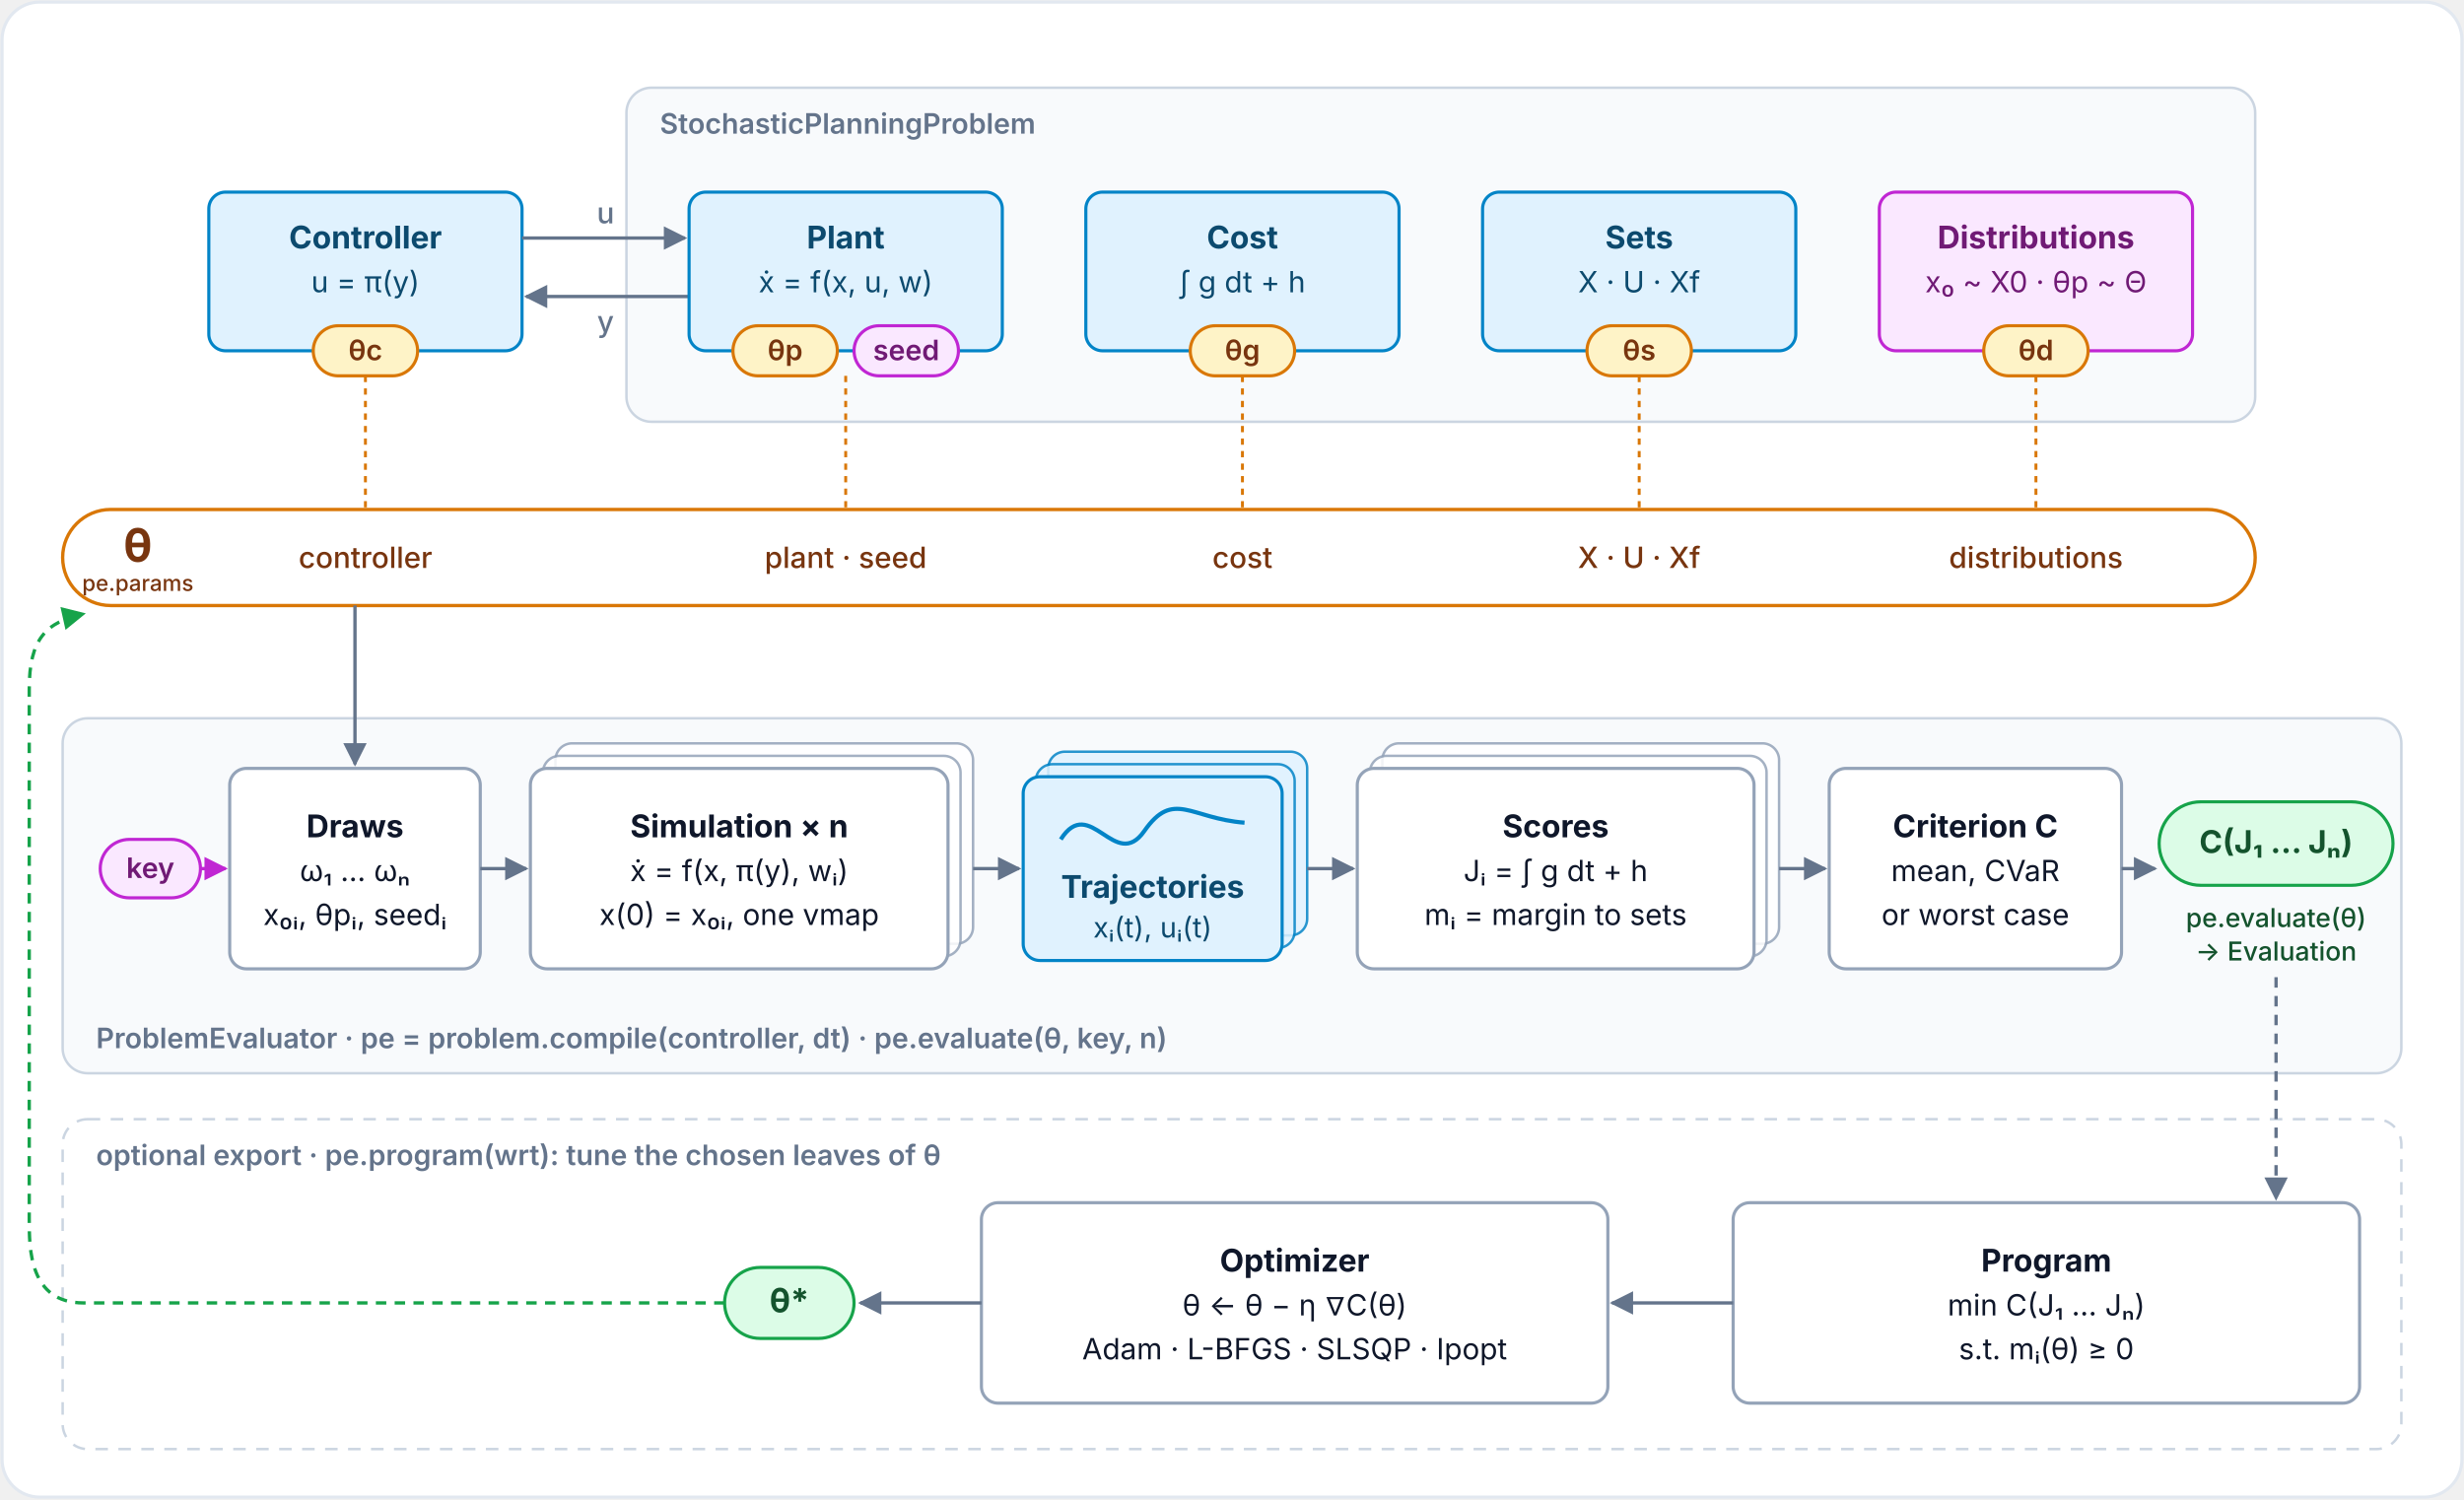
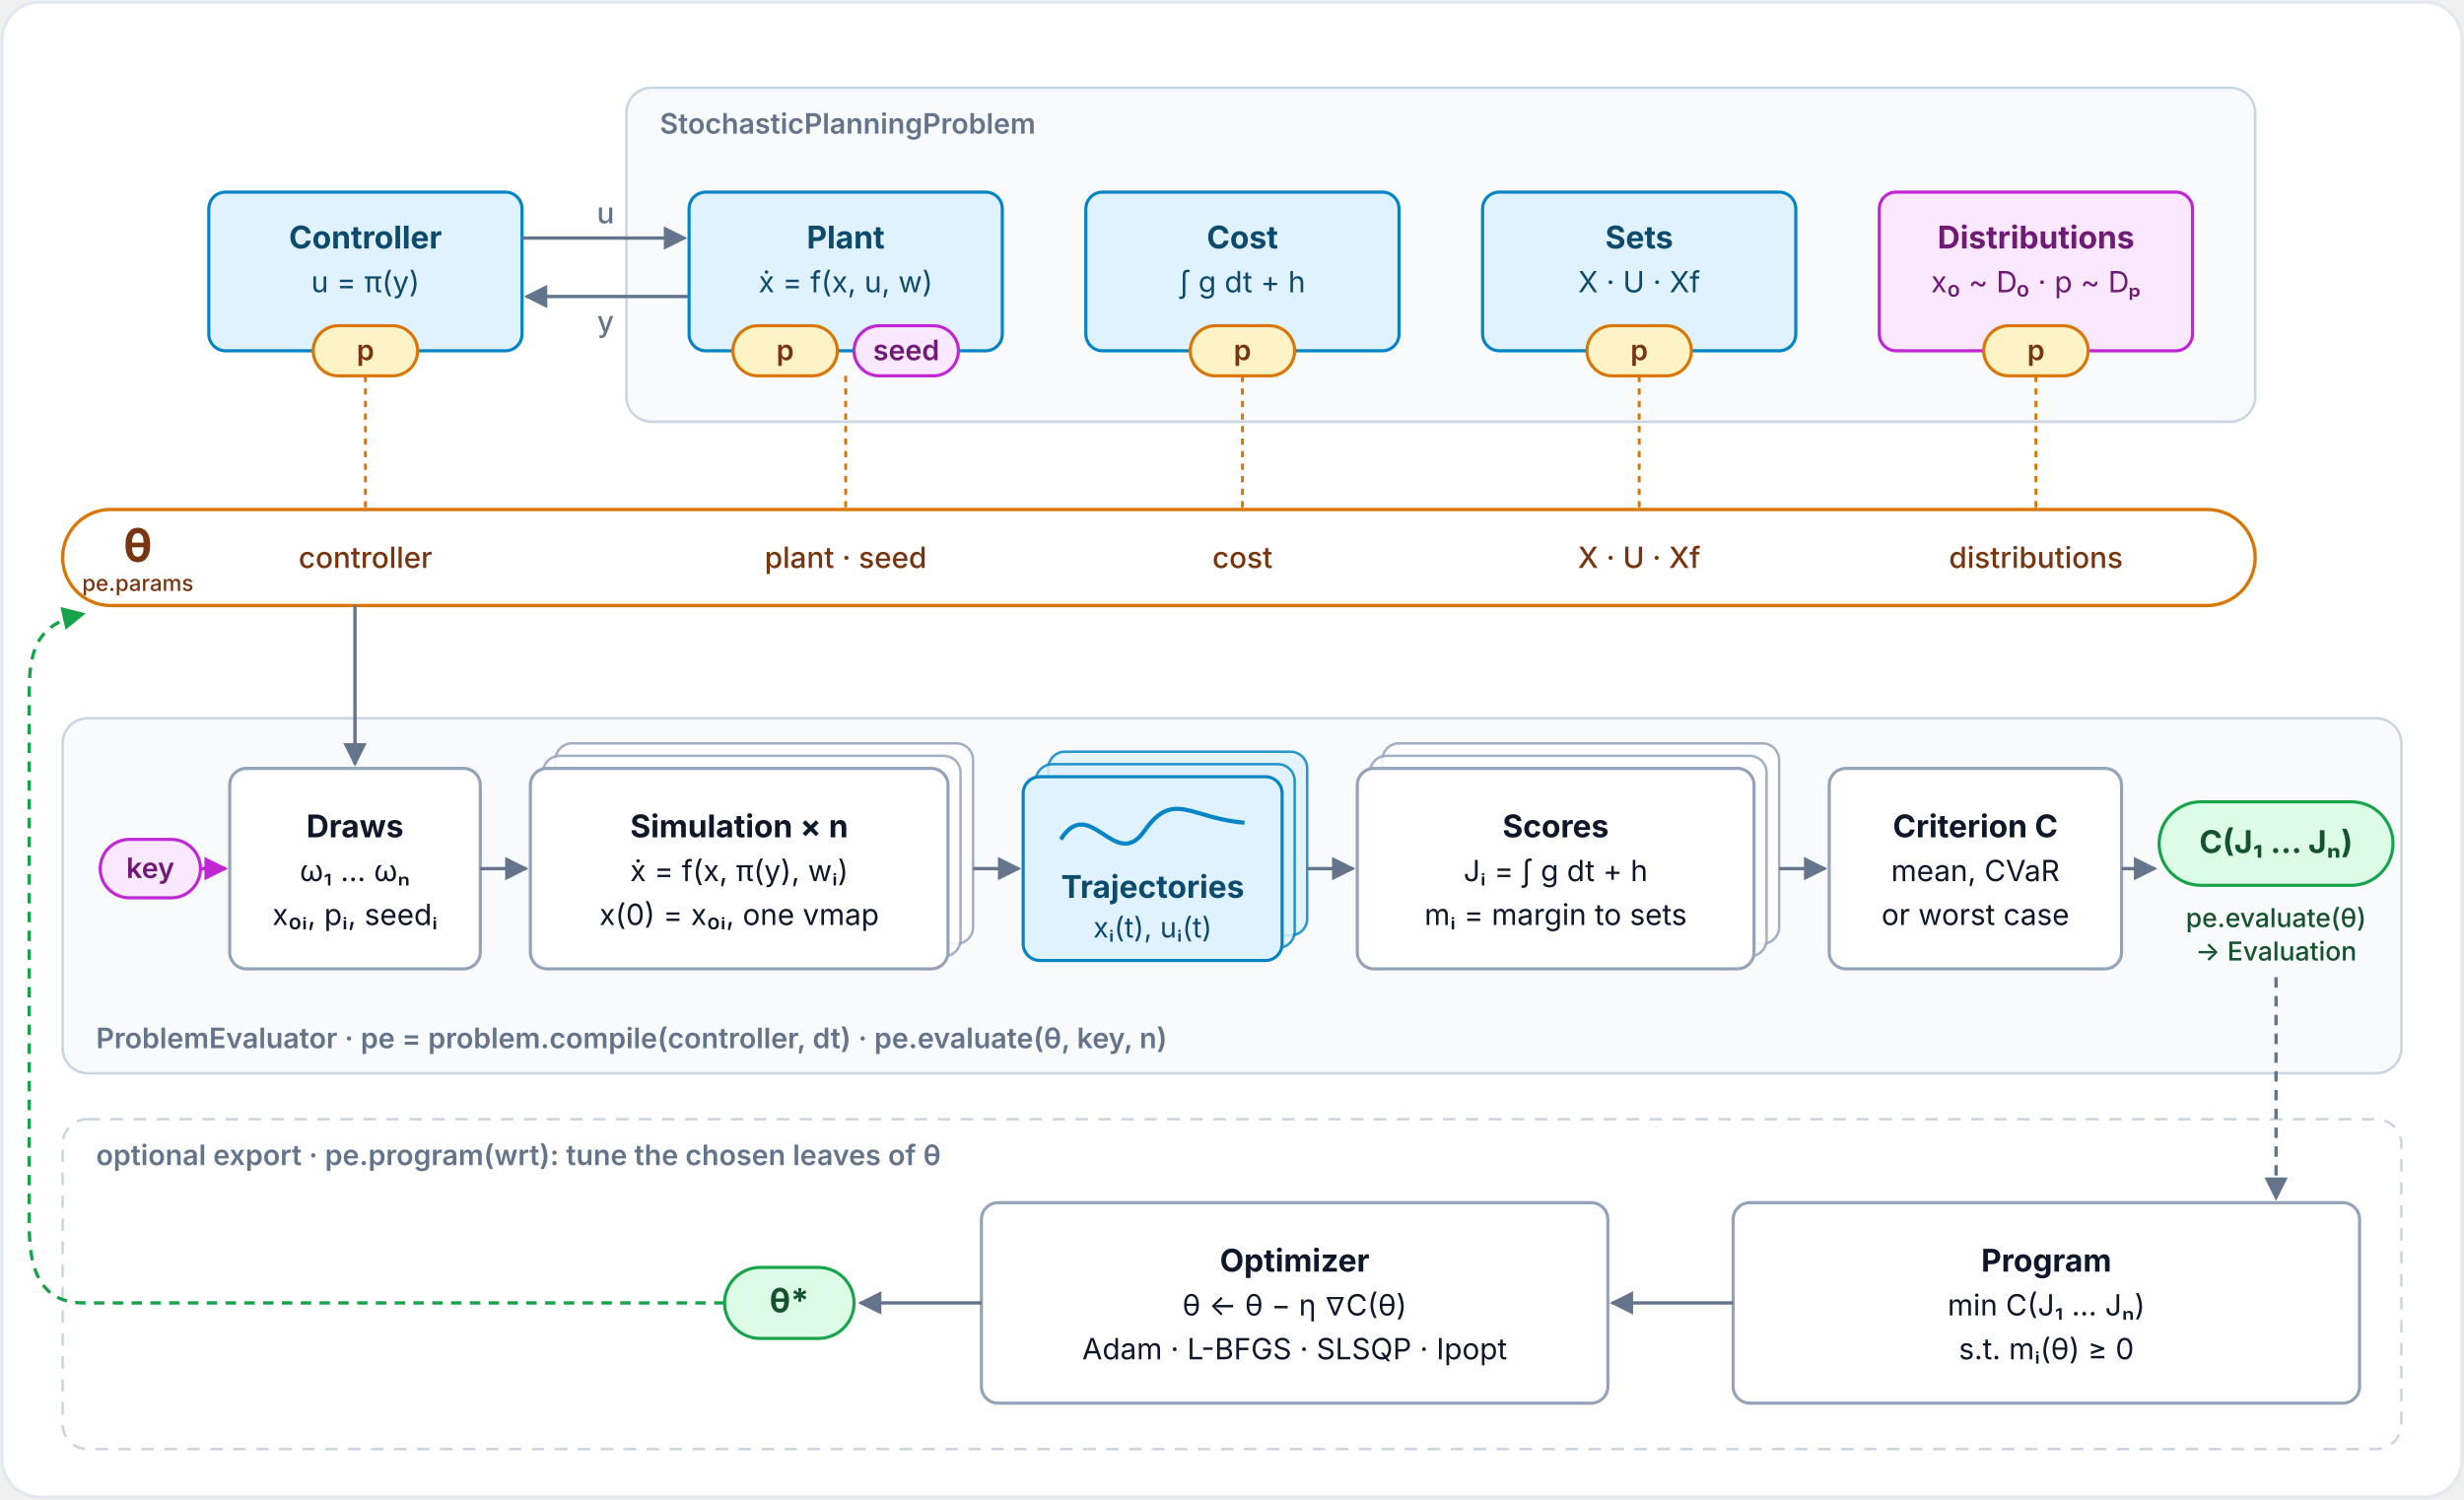
<svg xmlns="http://www.w3.org/2000/svg" viewBox="0 0 1180 718" width="1180" height="718" font-family="Inter, 'Helvetica Neue', Helvetica, Arial, sans-serif">
  <defs>
    <marker id="arr" viewBox="0 0 10 10" refX="9" refY="5" markerWidth="7" markerHeight="7" orient="auto-start-reverse">
      <path d="M0,0 L10,5 L0,10 z" fill="#64748b" />
    </marker>
    <marker id="arrg" viewBox="0 0 10 10" refX="9" refY="5" markerWidth="7" markerHeight="7" orient="auto-start-reverse">
      <path d="M0,0 L10,5 L0,10 z" fill="#16a34a" />
    </marker>
    <marker id="arrp" viewBox="0 0 10 10" refX="9" refY="5" markerWidth="7" markerHeight="7" orient="auto-start-reverse">
      <path d="M0,0 L10,5 L0,10 z" fill="#c026d3" />
    </marker>
    <marker id="arrt" viewBox="0 0 10 10" refX="9" refY="5" markerWidth="7" markerHeight="7" orient="auto-start-reverse">
      <path d="M0,0 L10,5 L0,10 z" fill="#0f766e" />
    </marker>
  </defs>
  <rect x="1" y="1" width="1178" height="716" rx="18" fill="#ffffff" stroke="#e2e8f0" stroke-width="1.5" />
  <rect x="300" y="42" width="780" height="160" rx="12" fill="#f8fafc" stroke="#cbd5e1" stroke-width="1.2" />
  <text x="316" y="64" font-size="13.5" font-weight="600" fill="#64748b" text-anchor="start">StochasticPlanningProblem</text>
  <rect x="100" y="92" width="150" height="76" rx="8" fill="#e0f2fe" stroke="#0284c7" stroke-width="1.5" />
  <text x="175.0" y="119.0" font-size="15" font-weight="650" fill="#0c4a6e" text-anchor="middle">Controller</text>
  <text x="175.0" y="140.0" font-size="14" font-weight="400" fill="#0c4a6e" text-anchor="middle">u = π(y)</text>
  <path d="M250,114 L328,114" fill="none" stroke="#64748b" stroke-width="1.6" marker-end="url(#arr)" />
  <text x="290.0" y="107" font-size="14" font-weight="500" fill="#64748b" text-anchor="middle">u</text>
  <path d="M330,142 L252,142" fill="none" stroke="#64748b" stroke-width="1.6" marker-end="url(#arr)" />
  <text x="290.0" y="159" font-size="14" font-weight="500" fill="#64748b" text-anchor="middle">y</text>
  <rect x="330" y="92" width="150" height="76" rx="8" fill="#e0f2fe" stroke="#0284c7" stroke-width="1.5" />
  <text x="405.0" y="119.0" font-size="15" font-weight="650" fill="#0c4a6e" text-anchor="middle">Plant</text>
  <text x="405.0" y="140.0" font-size="14" font-weight="400" fill="#0c4a6e" text-anchor="middle">ẋ = f(x, u, w)</text>
  <rect x="520" y="92" width="150" height="76" rx="8" fill="#e0f2fe" stroke="#0284c7" stroke-width="1.5" />
  <text x="595.0" y="119.0" font-size="15" font-weight="650" fill="#0c4a6e" text-anchor="middle">Cost</text>
  <text x="595.0" y="140.0" font-size="14" font-weight="400" fill="#0c4a6e" text-anchor="middle">∫ g dt + h</text>
  <rect x="710" y="92" width="150" height="76" rx="8" fill="#e0f2fe" stroke="#0284c7" stroke-width="1.5" />
  <text x="785.0" y="119.0" font-size="15" font-weight="650" fill="#0c4a6e" text-anchor="middle">Sets</text>
  <text x="785.0" y="140.0" font-size="14" font-weight="400" fill="#0c4a6e" text-anchor="middle">X · U · Xf</text>
  <rect x="900" y="92" width="150" height="76" rx="8" fill="#fae8ff" stroke="#c026d3" stroke-width="1.5" />
  <text x="975.0" y="119.0" font-size="15" font-weight="650" fill="#701a75" text-anchor="middle">Distributions</text>
-   <text x="975.0" y="140.0" font-size="14" font-weight="400" fill="#701a75" text-anchor="middle">x₀ ~ X0 · θp ~ Θ</text>
+   <text x="975.0" y="140.0" font-size="14" font-weight="400" fill="#701a75" text-anchor="middle">x₀ ~ D₀ · p ~ Dₚ</text>
  <rect x="30" y="244" width="1050" height="46" rx="23" fill="#ffffff" stroke="#d97706" stroke-width="1.6" />
  <text x="66" y="269" font-size="22" font-weight="700" fill="#78350f" text-anchor="middle">θ</text>
  <text x="66" y="283" font-size="10.5" font-weight="500" fill="#78350f" text-anchor="middle">pe.params</text>
  <path d="M175.0,180 L175.0,244" fill="none" stroke="#d97706" stroke-width="1.4" stroke-dasharray="3 3" />
  <rect x="150.0" y="156.0" width="50" height="24" rx="12.0" fill="#fef3c7" stroke="#d97706" stroke-width="1.5" />
-   <text x="175.0" y="172.5" font-size="13.5" font-weight="600" fill="#78350f" text-anchor="middle">θc</text>
+   <text x="175.0" y="172.5" font-size="13.5" font-weight="600" fill="#78350f" text-anchor="middle">p</text>
  <text x="175.0" y="272" font-size="14" font-weight="500" fill="#78350f" text-anchor="middle">controller</text>
  <path d="M405.0,180 L405.0,244" fill="none" stroke="#d97706" stroke-width="1.4" stroke-dasharray="3 3" />
  <rect x="351.0" y="156.0" width="50" height="24" rx="12.0" fill="#fef3c7" stroke="#d97706" stroke-width="1.5" />
-   <text x="376.0" y="172.5" font-size="13.5" font-weight="600" fill="#78350f" text-anchor="middle">θp</text>
+   <text x="376.0" y="172.5" font-size="13.5" font-weight="600" fill="#78350f" text-anchor="middle">p</text>
  <rect x="409.0" y="156.0" width="50" height="24" rx="12.0" fill="#fae8ff" stroke="#c026d3" stroke-width="1.5" />
  <text x="434.0" y="172.5" font-size="13.5" font-weight="600" fill="#701a75" text-anchor="middle">seed</text>
  <text x="405.0" y="272" font-size="14" font-weight="500" fill="#78350f" text-anchor="middle">plant · seed</text>
  <path d="M595.0,180 L595.0,244" fill="none" stroke="#d97706" stroke-width="1.4" stroke-dasharray="3 3" />
  <rect x="570.0" y="156.0" width="50" height="24" rx="12.0" fill="#fef3c7" stroke="#d97706" stroke-width="1.5" />
-   <text x="595.0" y="172.5" font-size="13.5" font-weight="600" fill="#78350f" text-anchor="middle">θg</text>
+   <text x="595.0" y="172.5" font-size="13.5" font-weight="600" fill="#78350f" text-anchor="middle">p</text>
  <text x="595.0" y="272" font-size="14" font-weight="500" fill="#78350f" text-anchor="middle">cost</text>
  <path d="M785.0,180 L785.0,244" fill="none" stroke="#d97706" stroke-width="1.4" stroke-dasharray="3 3" />
  <rect x="760.0" y="156.0" width="50" height="24" rx="12.0" fill="#fef3c7" stroke="#d97706" stroke-width="1.5" />
-   <text x="785.0" y="172.5" font-size="13.5" font-weight="600" fill="#78350f" text-anchor="middle">θs</text>
+   <text x="785.0" y="172.5" font-size="13.5" font-weight="600" fill="#78350f" text-anchor="middle">p</text>
  <text x="785.0" y="272" font-size="14" font-weight="500" fill="#78350f" text-anchor="middle">X · U · Xf</text>
  <path d="M975.0,180 L975.0,244" fill="none" stroke="#d97706" stroke-width="1.4" stroke-dasharray="3 3" />
  <rect x="950.0" y="156.0" width="50" height="24" rx="12.0" fill="#fef3c7" stroke="#d97706" stroke-width="1.5" />
-   <text x="975.0" y="172.5" font-size="13.5" font-weight="600" fill="#78350f" text-anchor="middle">θd</text>
+   <text x="975.0" y="172.5" font-size="13.5" font-weight="600" fill="#78350f" text-anchor="middle">p</text>
  <text x="975.0" y="272" font-size="14" font-weight="500" fill="#78350f" text-anchor="middle">distributions</text>
  <rect x="30" y="344" width="1120" height="170" rx="12" fill="#f8fafc" stroke="#cbd5e1" stroke-width="1.2" />
  <text x="46" y="502" font-size="13.5" font-weight="600" fill="#64748b" text-anchor="start">ProblemEvaluator · pe = problem.compile(controller, dt) · pe.evaluate(θ, key, n)</text>
  <rect x="48.0" y="402.0" width="48" height="28" rx="14.0" fill="#fae8ff" stroke="#c026d3" stroke-width="1.5" />
  <text x="72" y="420.5" font-size="13.5" font-weight="600" fill="#701a75" text-anchor="middle">key</text>
  <path d="M96,416.0 L108,416.0" fill="none" stroke="#c026d3" stroke-width="1.6" marker-end="url(#arrp)" />
  <path d="M170,290 L170,366" fill="none" stroke="#64748b" stroke-width="1.6" marker-end="url(#arr)" />
  <rect x="110" y="368" width="120" height="96" rx="8" fill="#ffffff" stroke="#94a3b8" stroke-width="1.5" />
  <text x="170.0" y="401.0" font-size="15" font-weight="650" fill="#0f172a" text-anchor="middle">Draws</text>
  <text x="170.0" y="422.0" font-size="14" font-weight="400" fill="#0f172a" text-anchor="middle">ω₁ … ωₙ</text>
-   <text x="170.0" y="443.0" font-size="14" font-weight="400" fill="#0f172a" text-anchor="middle">x₀ᵢ, θpᵢ, seedᵢ</text>
+   <text x="170.0" y="443.0" font-size="14" font-weight="400" fill="#0f172a" text-anchor="middle">x₀ᵢ, pᵢ, seedᵢ</text>
  <path d="M230,416.0 L252,416.0" fill="none" stroke="#64748b" stroke-width="1.6" marker-end="url(#arr)" />
  <rect x="266" y="356" width="200" height="96" rx="8" fill="#ffffff" stroke="#94a3b8" stroke-width="1.2" opacity="0.85" />
  <rect x="260" y="362" width="200" height="96" rx="8" fill="#ffffff" stroke="#94a3b8" stroke-width="1.2" opacity="0.85" />
  <rect x="254" y="368" width="200" height="96" rx="8" fill="#ffffff" stroke="#94a3b8" stroke-width="1.5" />
  <text x="354.0" y="401.0" font-size="15" font-weight="650" fill="#0f172a" text-anchor="middle">Simulation × n</text>
  <text x="354.0" y="422.0" font-size="14" font-weight="400" fill="#0f172a" text-anchor="middle">ẋ = f(x, π(y), wᵢ)</text>
  <text x="354.0" y="443.0" font-size="14" font-weight="400" fill="#0f172a" text-anchor="middle">x(0) = x₀ᵢ, one vmap</text>
  <path d="M466,416.0 L488,416.0" fill="none" stroke="#64748b" stroke-width="1.6" marker-end="url(#arr)" />
  <rect x="502" y="360" width="124" height="88" rx="8" fill="#e0f2fe" stroke="#0284c7" stroke-width="1.2" opacity="0.85" />
  <rect x="496" y="366" width="124" height="88" rx="8" fill="#e0f2fe" stroke="#0284c7" stroke-width="1.2" opacity="0.85" />
  <rect x="490" y="372" width="124" height="88" rx="8" fill="#e0f2fe" stroke="#0284c7" stroke-width="1.5" />
  <text x="552.0" y="421.0" font-size="15" font-weight="650" fill="#0c4a6e" text-anchor="middle" />
  <path d="M508,402 C522,380 534,418 548,398 S570,392 596,394" fill="none" stroke="#0284c7" stroke-width="2" />
  <text x="552.0" y="430" font-size="15" font-weight="650" fill="#0c4a6e" text-anchor="middle">Trajectories</text>
  <text x="552.0" y="449" font-size="13.5" font-weight="400" fill="#0c4a6e" text-anchor="middle">xᵢ(t), uᵢ(t)</text>
  <path d="M626,416.0 L648,416.0" fill="none" stroke="#64748b" stroke-width="1.6" marker-end="url(#arr)" />
  <rect x="662" y="356" width="190" height="96" rx="8" fill="#ffffff" stroke="#94a3b8" stroke-width="1.2" opacity="0.85" />
  <rect x="656" y="362" width="190" height="96" rx="8" fill="#ffffff" stroke="#94a3b8" stroke-width="1.2" opacity="0.85" />
  <rect x="650" y="368" width="190" height="96" rx="8" fill="#ffffff" stroke="#94a3b8" stroke-width="1.5" />
  <text x="745.0" y="401.0" font-size="15" font-weight="650" fill="#0f172a" text-anchor="middle">Scores</text>
  <text x="745.0" y="422.0" font-size="14" font-weight="400" fill="#0f172a" text-anchor="middle">Jᵢ = ∫ g dt + h</text>
  <text x="745.0" y="443.0" font-size="14" font-weight="400" fill="#0f172a" text-anchor="middle">mᵢ = margin to sets</text>
  <path d="M852,416.0 L874,416.0" fill="none" stroke="#64748b" stroke-width="1.6" marker-end="url(#arr)" />
  <rect x="876" y="368" width="140" height="96" rx="8" fill="#ffffff" stroke="#94a3b8" stroke-width="1.5" />
  <text x="946.0" y="401.0" font-size="15" font-weight="650" fill="#0f172a" text-anchor="middle">Criterion C</text>
  <text x="946.0" y="422.0" font-size="14" font-weight="400" fill="#0f172a" text-anchor="middle">mean, CVaR</text>
  <text x="946.0" y="443.0" font-size="14" font-weight="400" fill="#0f172a" text-anchor="middle">or worst case</text>
  <path d="M1016,416.0 L1032,416.0" fill="none" stroke="#64748b" stroke-width="1.6" marker-end="url(#arr)" />
  <rect x="1034.0" y="384.0" width="112" height="40" rx="20.0" fill="#dcfce7" stroke="#16a34a" stroke-width="1.5" />
  <text x="1090" y="408.5" font-size="15" font-weight="700" fill="#14532d" text-anchor="middle">C(J₁ … Jₙ)</text>
  <text x="1090" y="444.0" font-size="12.5" font-weight="500" fill="#14532d" text-anchor="middle">pe.evaluate(θ)</text>
  <text x="1090" y="460.0" font-size="12.5" font-weight="500" fill="#14532d" text-anchor="middle">→ Evaluation</text>
  <rect x="30" y="536" width="1120" height="158" rx="12" fill="#ffffff" stroke="#cbd5e1" stroke-width="1.2" stroke-dasharray="6 5" />
  <text x="46" y="558" font-size="13.5" font-weight="600" fill="#64748b" text-anchor="start">optional export · pe.program(wrt): tune the chosen leaves of θ</text>
  <path d="M1090,468.0 L1090,574" fill="none" stroke="#64748b" stroke-width="1.6" stroke-dasharray="5 4" marker-end="url(#arr)" />
  <rect x="830" y="576" width="300" height="96" rx="8" fill="#ffffff" stroke="#94a3b8" stroke-width="1.5" />
  <text x="980.0" y="609.0" font-size="15" font-weight="650" fill="#0f172a" text-anchor="middle">Program</text>
  <text x="980.0" y="630.0" font-size="14" font-weight="400" fill="#0f172a" text-anchor="middle">min C(J₁ … Jₙ)</text>
  <text x="980.0" y="651.0" font-size="14" font-weight="400" fill="#0f172a" text-anchor="middle">s.t.  mᵢ(θ) ≥ 0</text>
  <path d="M830,624.0 L772,624.0" fill="none" stroke="#64748b" stroke-width="1.6" marker-end="url(#arr)" />
  <rect x="470" y="576" width="300" height="96" rx="8" fill="#ffffff" stroke="#94a3b8" stroke-width="1.5" />
  <text x="620.0" y="609.0" font-size="15" font-weight="650" fill="#0f172a" text-anchor="middle">Optimizer</text>
  <text x="620.0" y="630.0" font-size="14" font-weight="400" fill="#0f172a" text-anchor="middle">θ ← θ − η ∇C(θ)</text>
  <text x="620.0" y="651.0" font-size="14" font-weight="400" fill="#0f172a" text-anchor="middle">Adam · L-BFGS · SLSQP · Ipopt</text>
  <path d="M470,624.0 L412,624.0" fill="none" stroke="#64748b" stroke-width="1.6" marker-end="url(#arr)" />
  <rect x="347.0" y="607.0" width="62" height="34" rx="17.0" fill="#dcfce7" stroke="#16a34a" stroke-width="1.5" />
  <text x="378" y="628.5" font-size="16" font-weight="700" fill="#14532d" text-anchor="middle">θ*</text>
  <path d="M347,624.0 L40,624.0 C14,624.0 14,598.0 14,584.0 L14,330 C14,306 22,298 40,294" fill="none" stroke="#16a34a" stroke-width="1.6" stroke-dasharray="5 4" marker-end="url(#arrg)" />
</svg>
